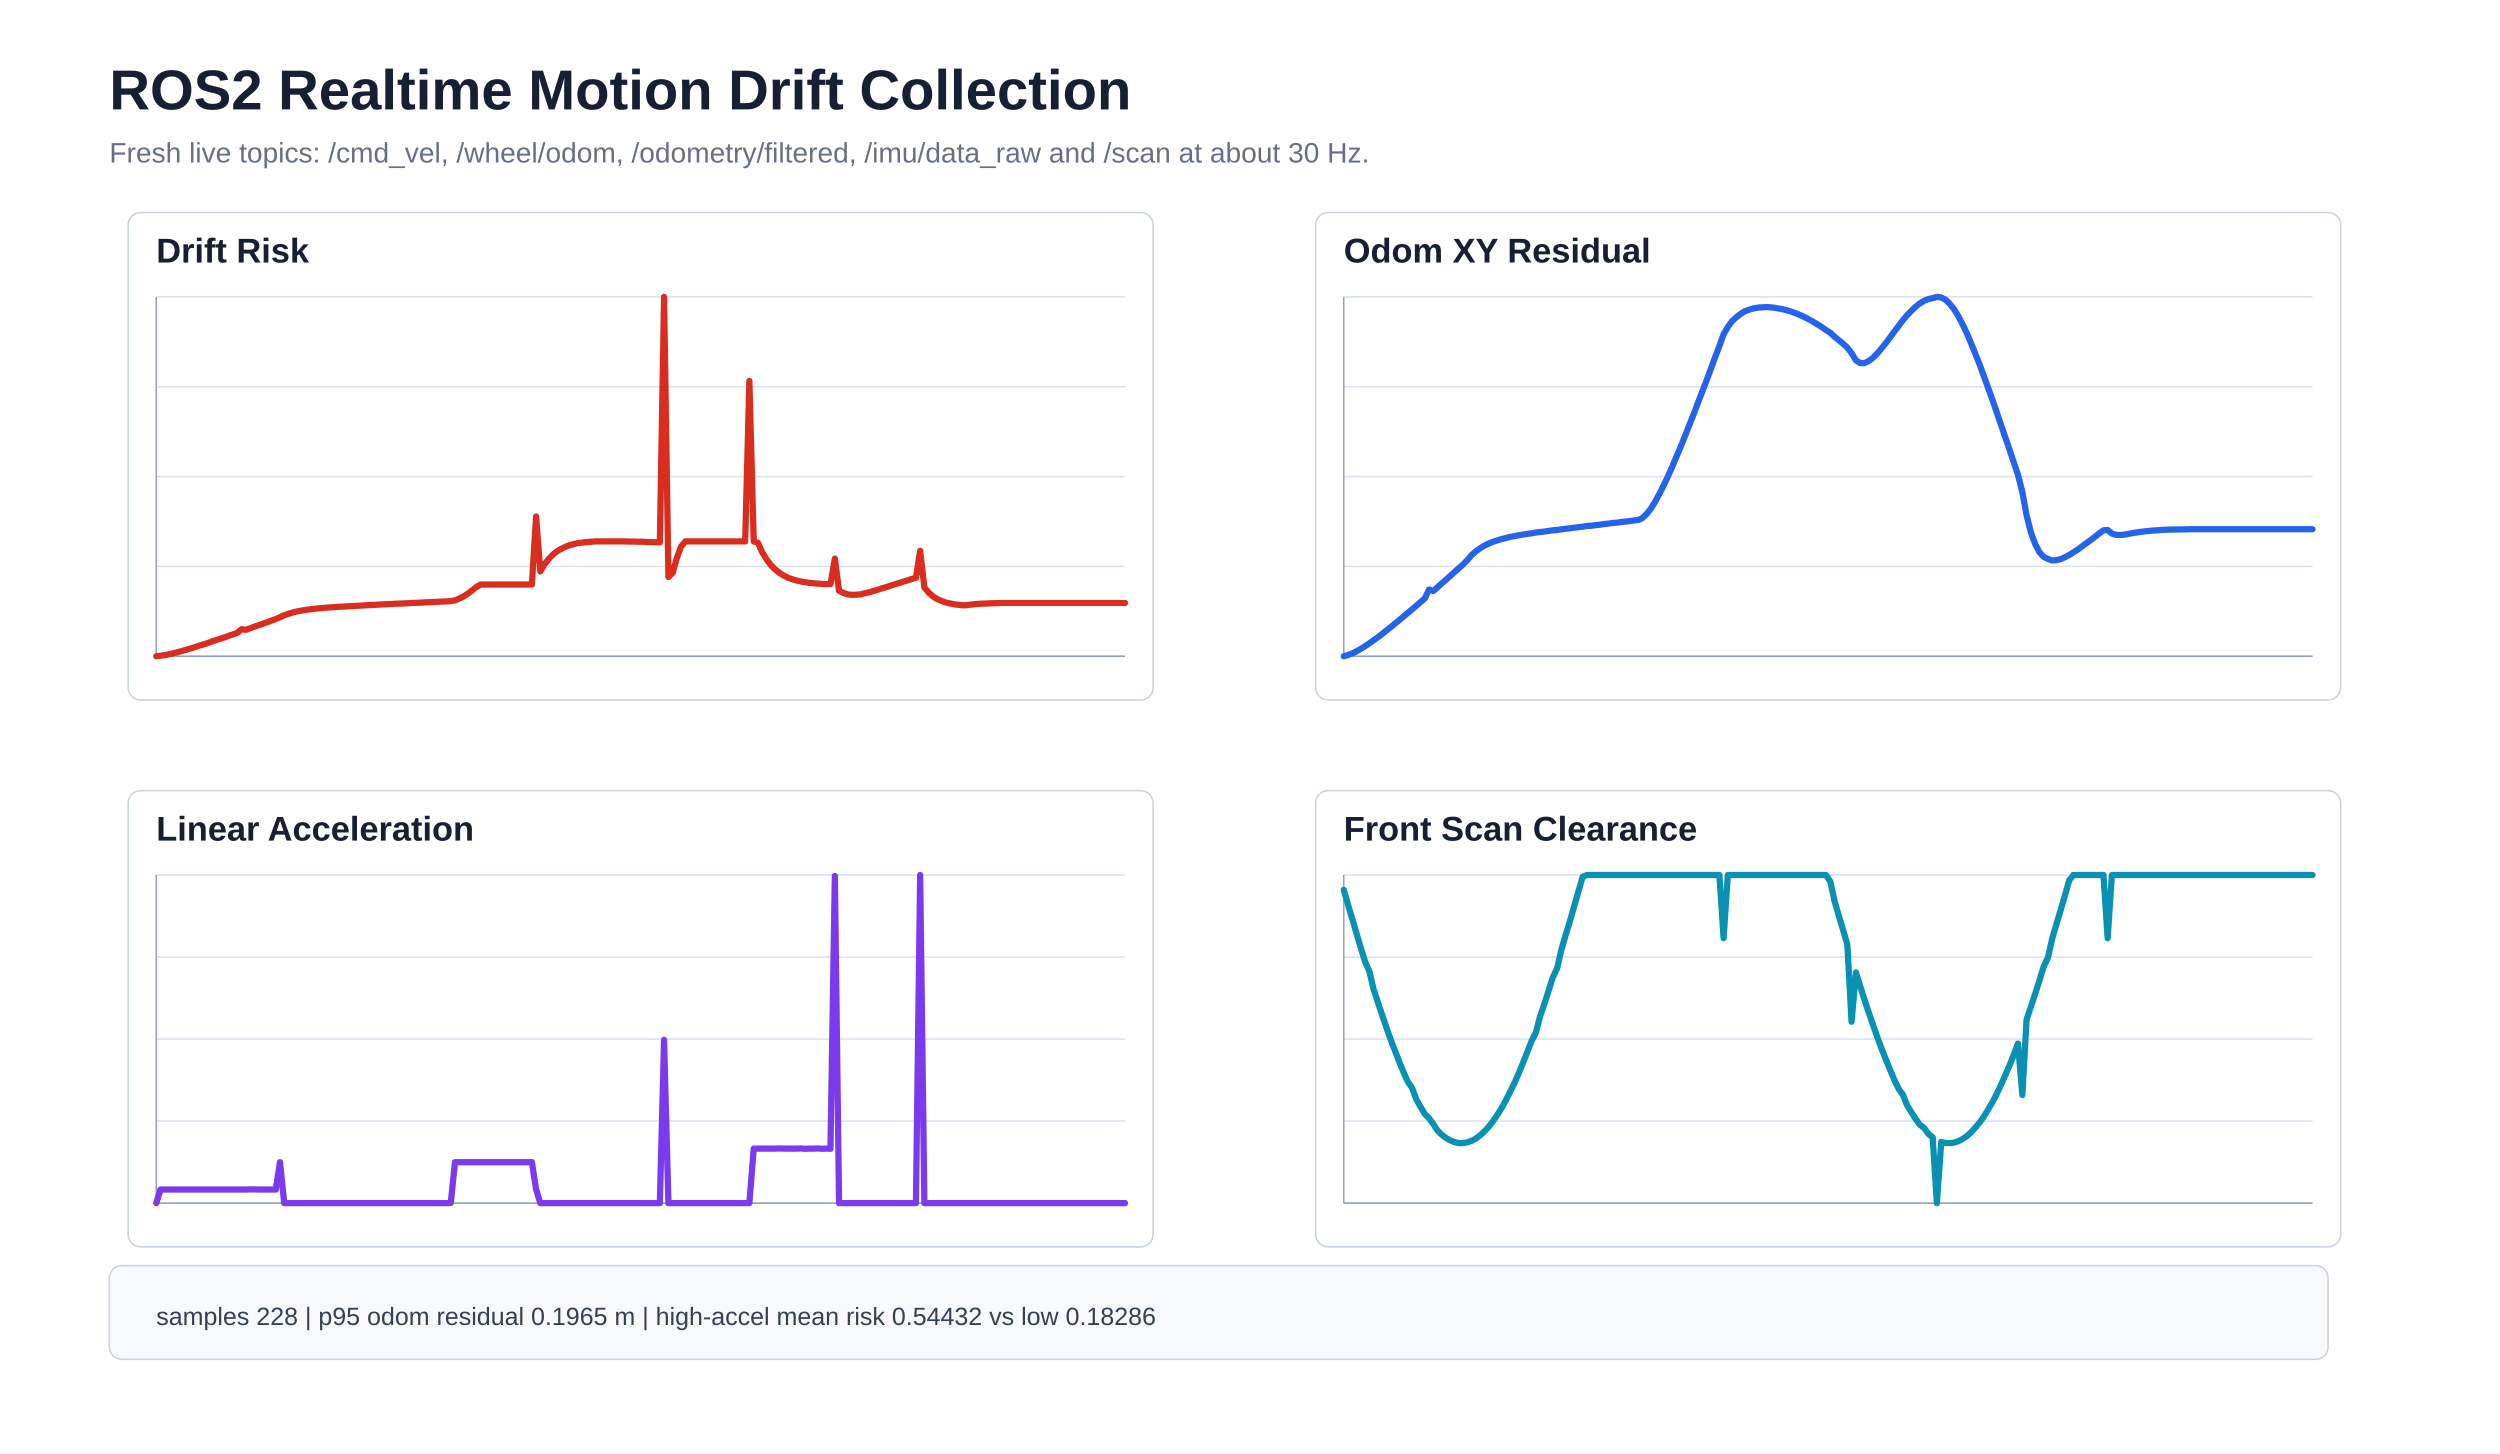
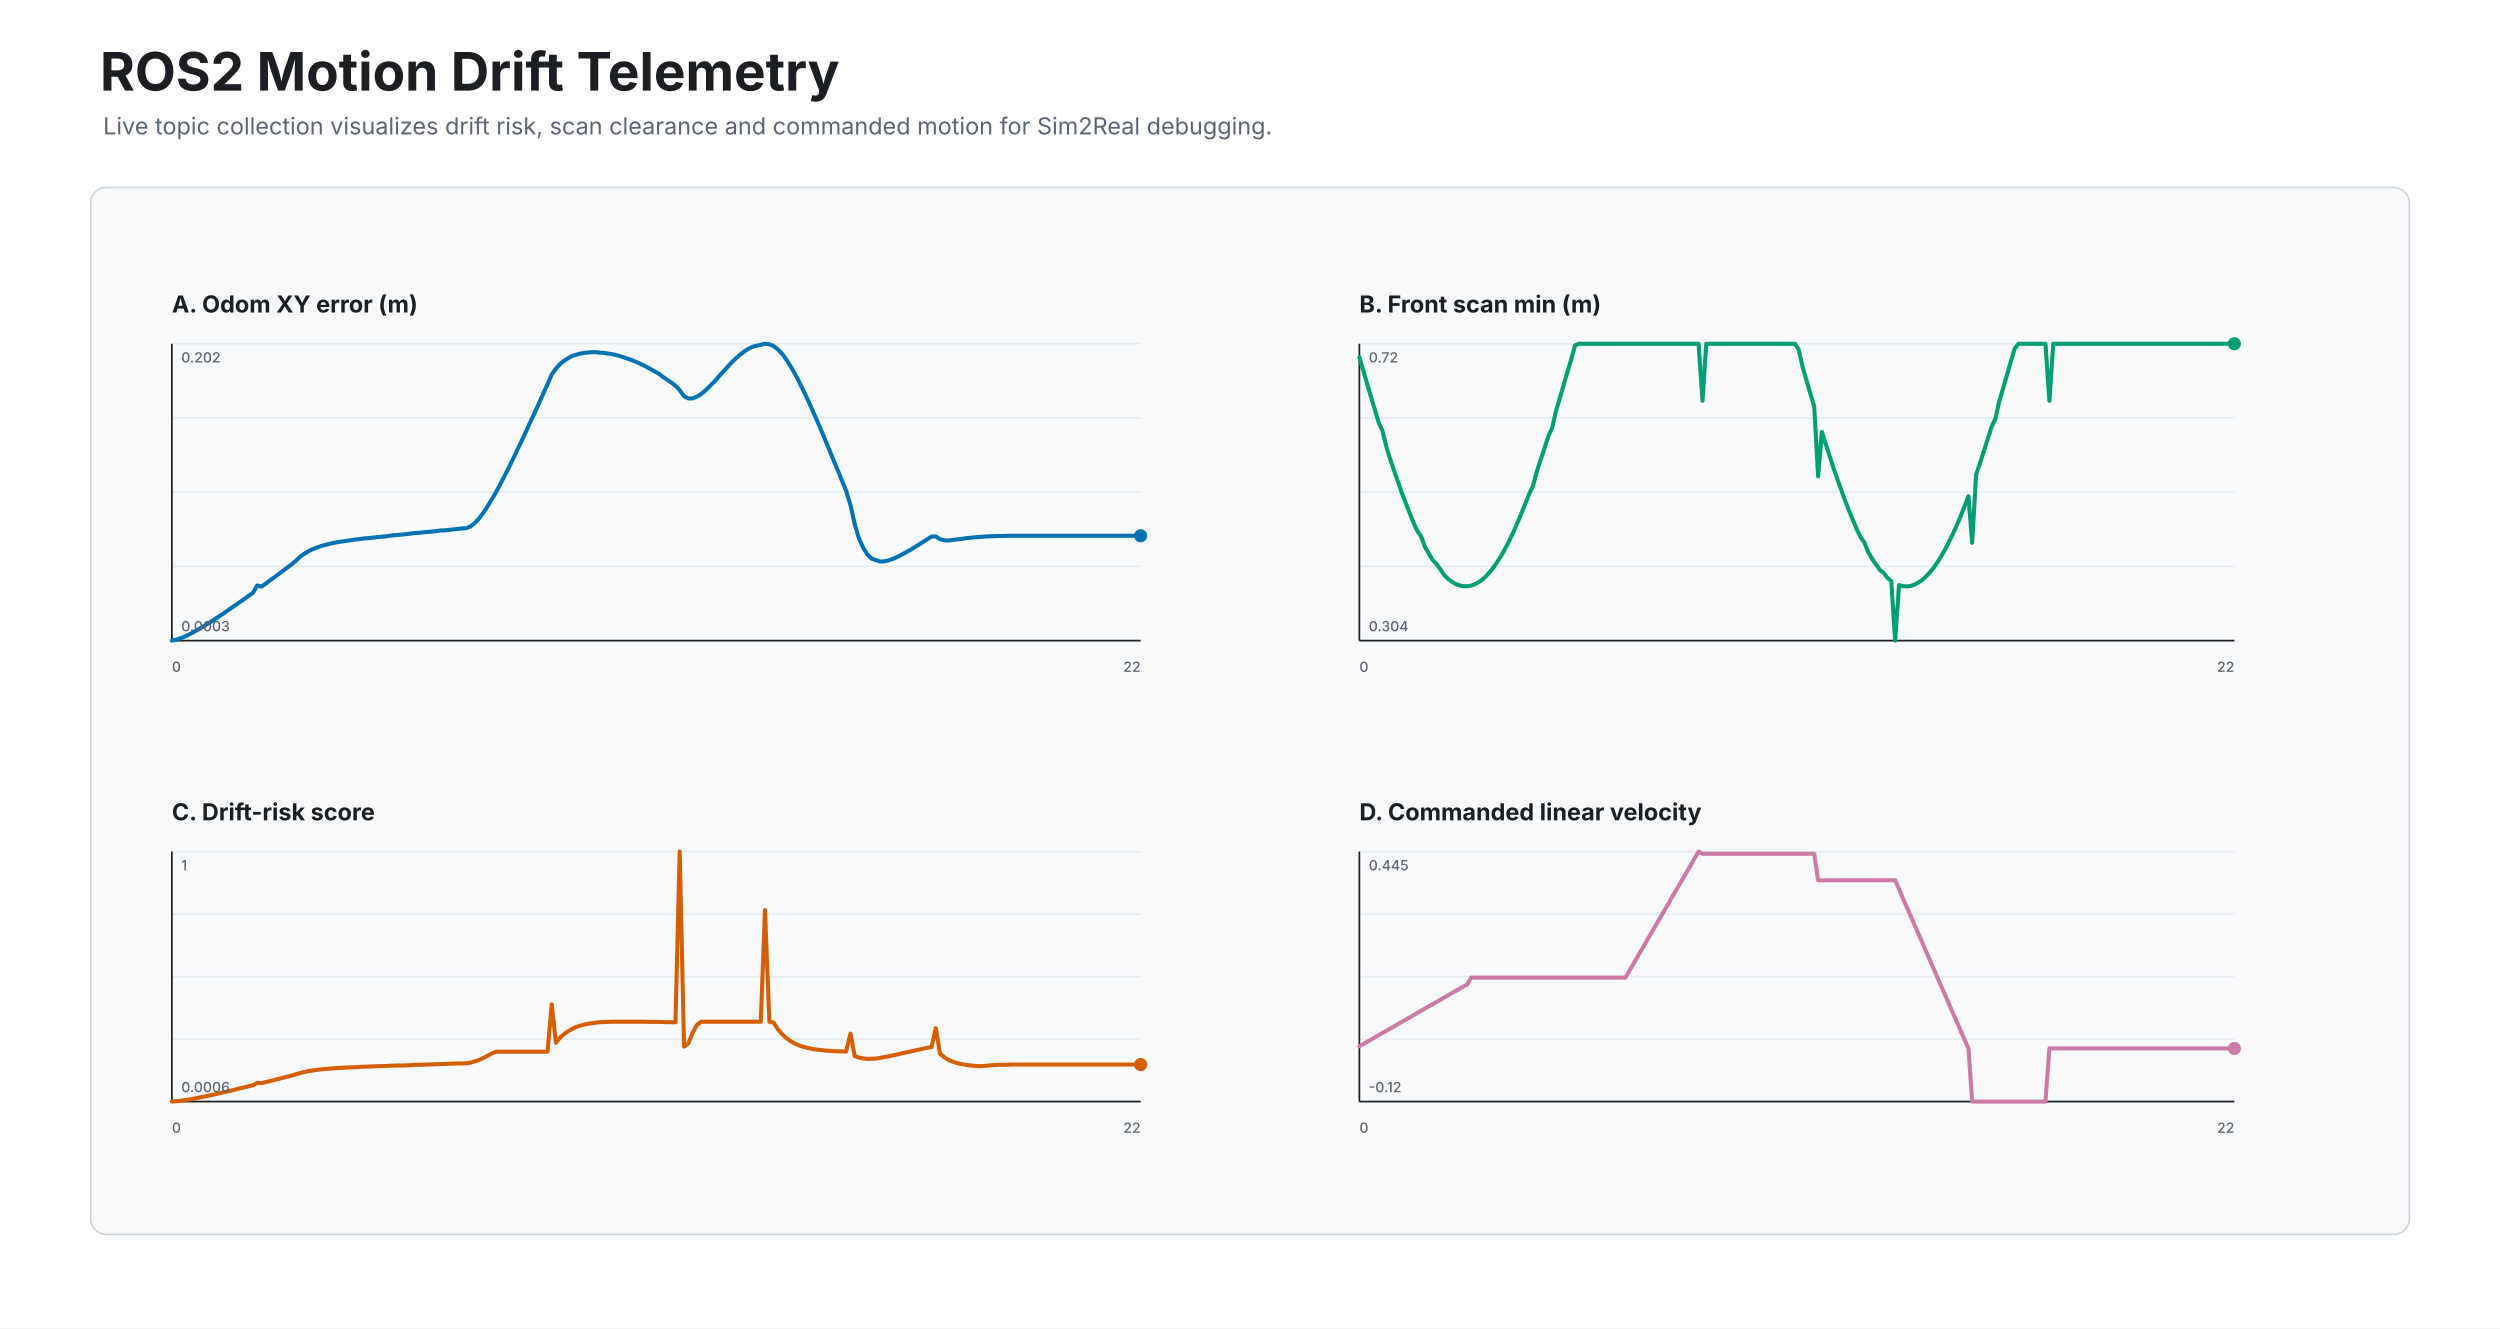
- <svg xmlns="http://www.w3.org/2000/svg" width="1600" height="930" viewBox="0 0 1600 930">
-   <style>
- .title{font:700 36px Arial, sans-serif;fill:#172033}.sub{font:18px Arial,sans-serif;fill:#667085}.h{font:700 22px Arial,sans-serif;fill:#172033}.txt{font:16px Arial,sans-serif;fill:#344054}.small{font:13px Arial,sans-serif;fill:#667085}.mono{font:13px Consolas,monospace;fill:#344054}
- </style>
-   <rect width="100%" height="100%" fill="#FFFFFF" />
-   <text x="70" y="70" class="title">ROS2 Realtime Motion Drift Collection</text>
-   <text x="70" y="104" class="sub">Fresh live topics: /cmd_vel, /wheel/odom, /odometry/filtered, /imu/data_raw and /scan at about 30 Hz.</text>
-   <rect x="82" y="136" width="656" height="312" rx="8" fill="#FFFFFF" stroke="#C8D2E0" />
-   <text x="100" y="168" class="h">Drift Risk</text>
-   <line x1="100" y1="190.0" x2="720" y2="190.0" stroke="#D9E1EC" />
-   <line x1="100" y1="247.5" x2="720" y2="247.5" stroke="#D9E1EC" />
-   <line x1="100" y1="305.0" x2="720" y2="305.0" stroke="#D9E1EC" />
-   <line x1="100" y1="362.5" x2="720" y2="362.5" stroke="#D9E1EC" />
-   <line x1="100" y1="420.0" x2="720" y2="420.0" stroke="#D9E1EC" />
-   <line x1="100" y1="420" x2="720" y2="420" stroke="#98A2B3" />
-   <line x1="100" y1="190" x2="100" y2="420" stroke="#98A2B3" />
-   <polyline points="100.0,420.0 102.7,419.7 105.5,419.3 108.2,418.7 110.9,418.1 113.7,417.4 116.4,416.6 119.1,415.9 121.9,415.0 124.6,414.2 127.3,413.3 130.0,412.5 132.8,411.6 135.5,410.6 138.2,409.7 141.0,408.8 143.7,407.9 146.4,406.9 149.2,406.0 151.9,405.0 154.6,402.7 157.4,403.1 160.1,402.1 162.8,401.1 165.6,400.1 168.3,399.2 171.0,398.2 173.7,397.2 176.5,396.2 179.2,395.0 181.9,393.8 184.7,392.8 187.4,392.0 190.1,391.3 192.9,390.8 195.6,390.3 198.3,390.0 201.1,389.6 203.8,389.4 206.5,389.1 209.3,388.9 212.0,388.7 214.7,388.5 217.4,388.3 220.3,388.2 222.9,388.0 225.6,387.9 228.4,387.7 231.1,387.6 233.8,387.4 236.6,387.3 239.3,387.1 242.0,387.0 244.8,386.8 247.5,386.7 250.2,386.6 252.9,386.4 255.7,386.3 258.4,386.2 261.1,386.1 263.9,385.9 266.6,385.8 269.3,385.7 272.1,385.5 274.8,385.4 277.5,385.3 280.3,385.1 283.0,385.0 285.7,384.9 288.5,384.7 291.2,384.2 293.9,383.1 296.7,381.7 299.4,379.9 302.1,377.9 304.8,375.7 307.6,374.1 310.3,374.1 313.0,374.1 315.8,374.1 318.5,374.1 321.2,374.1 324.0,374.1 326.7,374.1 329.4,374.1 332.2,374.1 334.9,374.1 337.6,374.1 340.4,374.1 343.1,330.6 345.8,365.7 348.5,361.1 351.3,357.6 354.0,354.8 356.7,352.7 359.5,351.1 362.2,349.8 364.9,348.8 367.7,348.1 370.4,347.5 373.1,347.2 375.9,346.9 378.6,346.7 381.3,346.5 384.1,346.5 386.8,346.5 389.5,346.5 392.2,346.5 395.0,346.5 397.7,346.5 400.4,346.5 403.2,346.6 405.9,346.6 408.6,346.7 411.4,346.7 414.1,346.9 416.8,347.0 419.6,347.0 422.3,347.1 425.0,190.0 427.8,369.3 430.5,366.6 433.2,357.1 435.9,349.7 438.7,346.5 441.4,346.5 444.1,346.5 446.9,346.5 449.6,346.5 452.3,346.5 455.1,346.5 457.8,346.5 460.5,346.5 463.3,346.5 466.0,346.5 468.7,346.5 471.5,346.5 474.2,346.5 476.9,346.5 479.6,243.8 482.4,346.5 485.1,347.4 487.8,353.4 490.6,358.0 493.3,361.6 496.0,364.4 498.8,366.6 501.5,368.3 504.2,369.7 507.0,370.7 509.7,371.5 512.4,372.1 515.2,372.6 517.9,373.0 520.6,373.3 523.3,373.5 526.1,373.7 528.8,373.8 531.5,373.9 534.3,357.5 537.0,378.1 539.7,379.5 542.5,380.4 545.2,380.7 547.9,380.6 550.7,380.4 553.4,379.7 556.1,379.1 558.9,378.3 561.6,377.5 564.3,376.6 567.0,375.8 569.8,374.9 572.5,374.0 575.2,373.2 578.0,372.3 580.7,371.5 583.4,370.6 586.2,369.8 588.9,352.5 591.6,376.0 594.4,379.3 597.1,381.7 599.8,383.4 602.6,384.6 605.3,385.6 608.0,386.2 610.7,386.7 613.5,387.1 616.2,387.4 618.9,387.3 621.7,386.9 624.4,386.6 627.1,386.4 629.9,386.3 632.6,386.2 635.3,386.1 638.1,386.0 640.8,385.9 643.5,385.9 646.3,385.9 649.0,385.9 651.7,385.9 654.5,385.9 657.2,385.9 659.9,385.9 662.6,385.9 665.4,385.9 668.1,385.9 670.8,385.9 673.6,385.9 676.3,385.9 679.0,385.9 681.8,385.9 684.5,385.9 687.2,385.9 690.0,385.9 692.7,385.9 695.4,385.9 698.2,385.9 700.9,385.9 703.6,385.9 706.3,385.9 709.1,385.9 711.8,385.9 714.5,385.9 717.3,385.9 720.0,385.9" fill="none" stroke="#D92D20" stroke-width="4" stroke-linecap="round" stroke-linejoin="round" />
-   <rect x="842" y="136" width="656" height="312" rx="8" fill="#FFFFFF" stroke="#C8D2E0" />
-   <text x="860" y="168" class="h">Odom XY Residual</text>
-   <line x1="860" y1="190.0" x2="1480" y2="190.0" stroke="#D9E1EC" />
-   <line x1="860" y1="247.5" x2="1480" y2="247.5" stroke="#D9E1EC" />
-   <line x1="860" y1="305.0" x2="1480" y2="305.0" stroke="#D9E1EC" />
-   <line x1="860" y1="362.5" x2="1480" y2="362.5" stroke="#D9E1EC" />
-   <line x1="860" y1="420.0" x2="1480" y2="420.0" stroke="#D9E1EC" />
-   <line x1="860" y1="420" x2="1480" y2="420" stroke="#98A2B3" />
-   <line x1="860" y1="190" x2="860" y2="420" stroke="#98A2B3" />
-   <polyline points="860.0,420.0 862.7,419.2 865.5,418.2 868.2,416.8 870.9,415.3 873.7,413.5 876.4,411.7 879.1,409.8 881.9,407.8 884.6,405.7 887.3,403.5 890.0,401.4 892.8,399.1 895.5,396.9 898.2,394.6 901.0,392.3 903.7,390.0 906.4,387.7 909.2,385.3 911.9,382.9 914.6,377.3 917.4,378.2 920.1,375.8 922.8,373.3 925.6,370.9 928.3,368.5 931.0,366.0 933.7,363.6 936.5,361.1 939.2,358.3 941.9,355.2 944.7,352.7 947.4,350.8 950.1,349.2 952.9,347.8 955.6,346.7 958.3,345.8 961.1,345.0 963.8,344.3 966.5,343.6 969.3,343.1 972.0,342.6 974.7,342.1 977.4,341.7 980.3,341.3 982.9,340.8 985.6,340.5 988.4,340.2 991.1,339.8 993.8,339.4 996.6,339.2 999.3,338.8 1002.0,338.4 1004.8,338.1 1007.5,337.7 1010.2,337.4 1012.9,337.1 1015.7,336.6 1018.4,336.5 1021.1,336.1 1023.9,335.8 1026.6,335.4 1029.3,335.1 1032.1,334.7 1034.8,334.5 1037.5,334.1 1040.3,333.8 1043.0,333.5 1045.7,333.1 1048.5,332.8 1051.2,331.5 1053.9,328.9 1056.7,325.3 1059.4,320.9 1062.1,315.9 1064.8,310.5 1067.6,304.6 1070.3,298.5 1073.0,292.1 1075.8,285.5 1078.5,278.8 1081.2,271.9 1084.0,264.9 1086.7,257.8 1089.4,250.7 1092.2,243.5 1094.9,236.2 1097.6,228.8 1100.4,221.5 1103.1,213.9 1105.8,209.3 1108.5,205.6 1111.3,203.0 1114.0,200.9 1116.7,199.2 1119.5,198.2 1122.2,197.4 1124.9,196.9 1127.7,196.7 1130.4,196.5 1133.1,196.7 1135.9,197.0 1138.6,197.5 1141.3,198.0 1144.1,198.7 1146.8,199.6 1149.5,200.6 1152.2,201.7 1155.0,203.0 1157.7,204.4 1160.4,205.9 1163.2,207.6 1165.9,209.3 1168.6,211.2 1171.4,213.0 1174.1,215.5 1176.8,217.7 1179.6,220.0 1182.3,222.5 1185.0,226.0 1187.8,230.6 1190.5,232.4 1193.2,232.4 1195.9,231.1 1198.7,229.0 1201.4,226.3 1204.1,223.1 1206.9,219.6 1209.6,216.0 1212.3,212.3 1215.1,208.6 1217.8,205.0 1220.5,201.8 1223.3,198.9 1226.0,196.3 1228.7,194.2 1231.5,192.5 1234.2,191.4 1236.9,190.8 1239.6,190.0 1242.4,190.4 1245.1,191.8 1247.8,194.4 1250.6,197.9 1253.3,202.3 1256.0,207.5 1258.8,213.3 1261.5,219.7 1264.2,226.4 1267.0,233.4 1269.7,240.8 1272.4,248.2 1275.2,256.0 1277.9,263.8 1280.6,271.8 1283.3,279.7 1286.1,287.8 1288.8,295.9 1291.5,303.9 1294.3,314.9 1297.0,329.7 1299.7,340.5 1302.5,348.2 1305.2,353.3 1307.9,356.4 1310.7,357.7 1313.4,358.7 1316.1,358.5 1318.9,357.8 1321.6,356.6 1324.3,355.2 1327.0,353.5 1329.8,351.7 1332.5,349.7 1335.2,347.7 1338.0,345.7 1340.7,343.6 1343.4,341.5 1346.2,339.4 1348.9,339.2 1351.6,341.5 1354.4,342.3 1357.1,342.4 1359.8,342.1 1362.6,341.6 1365.3,341.1 1368.0,340.7 1370.7,340.3 1373.5,340.0 1376.2,339.7 1378.9,339.5 1381.7,339.3 1384.4,339.1 1387.1,339.0 1389.9,338.9 1392.6,338.9 1395.3,338.8 1398.1,338.8 1400.8,338.7 1403.5,338.7 1406.3,338.7 1409.0,338.7 1411.7,338.7 1414.5,338.7 1417.2,338.7 1419.9,338.7 1422.6,338.7 1425.4,338.7 1428.1,338.7 1430.8,338.7 1433.6,338.7 1436.3,338.7 1439.0,338.7 1441.8,338.7 1444.5,338.7 1447.2,338.7 1450.0,338.7 1452.7,338.7 1455.4,338.7 1458.2,338.7 1460.9,338.7 1463.6,338.7 1466.3,338.7 1469.1,338.7 1471.8,338.7 1474.5,338.7 1477.3,338.7 1480.0,338.7" fill="none" stroke="#2563EB" stroke-width="4" stroke-linecap="round" stroke-linejoin="round" />
-   <rect x="82" y="506" width="656" height="292" rx="8" fill="#FFFFFF" stroke="#C8D2E0" />
-   <text x="100" y="538" class="h">Linear Acceleration</text>
-   <line x1="100" y1="560.0" x2="720" y2="560.0" stroke="#D9E1EC" />
-   <line x1="100" y1="612.5" x2="720" y2="612.5" stroke="#D9E1EC" />
-   <line x1="100" y1="665.0" x2="720" y2="665.0" stroke="#D9E1EC" />
-   <line x1="100" y1="717.5" x2="720" y2="717.5" stroke="#D9E1EC" />
-   <line x1="100" y1="770.0" x2="720" y2="770.0" stroke="#D9E1EC" />
-   <line x1="100" y1="770" x2="720" y2="770" stroke="#98A2B3" />
-   <line x1="100" y1="560" x2="100" y2="770" stroke="#98A2B3" />
-   <polyline points="100.0,770.0 102.7,761.3 105.5,761.3 108.2,761.3 110.9,761.3 113.7,761.3 116.4,761.3 119.1,761.3 121.9,761.3 124.6,761.3 127.3,761.3 130.0,761.3 132.8,761.3 135.5,761.3 138.2,761.3 141.0,761.3 143.7,761.3 146.4,761.3 149.2,761.3 151.9,761.3 154.6,761.3 157.4,761.3 160.1,761.2 162.8,761.2 165.6,761.3 168.3,761.3 171.0,761.3 173.7,761.3 176.5,761.3 179.2,743.8 181.9,770.0 184.7,770.0 187.4,770.0 190.1,770.0 192.9,770.0 195.6,770.0 198.3,770.0 201.1,770.0 203.8,770.0 206.5,770.0 209.3,770.0 212.0,770.0 214.7,770.0 217.4,770.0 220.3,770.0 222.9,770.0 225.6,770.0 228.4,770.0 231.1,770.0 233.8,770.0 236.6,770.0 239.3,770.0 242.0,770.0 244.8,770.0 247.5,770.0 250.2,770.0 252.9,770.0 255.7,770.0 258.4,770.0 261.1,770.0 263.9,770.0 266.6,770.0 269.3,770.0 272.1,770.0 274.8,770.0 277.5,770.0 280.3,770.0 283.0,770.0 285.7,770.0 288.5,769.9 291.2,743.8 293.9,743.8 296.7,743.8 299.4,743.8 302.1,743.8 304.8,743.8 307.6,743.8 310.3,743.8 313.0,743.8 315.8,743.8 318.5,743.8 321.2,743.8 324.0,743.8 326.7,743.8 329.4,743.8 332.2,743.8 334.9,743.8 337.6,743.8 340.4,743.8 343.1,761.2 345.8,770.0 348.5,770.0 351.3,770.0 354.0,770.0 356.7,770.0 359.5,770.0 362.2,770.0 364.9,770.0 367.7,770.0 370.4,770.0 373.1,770.0 375.9,770.0 378.6,770.0 381.3,770.0 384.1,770.0 386.8,770.0 389.5,770.0 392.2,770.0 395.0,770.0 397.7,770.0 400.4,770.0 403.2,770.0 405.9,770.0 408.6,770.0 411.4,770.0 414.1,770.0 416.8,770.0 419.6,770.0 422.3,770.0 425.0,665.5 427.8,770.0 430.5,770.0 433.2,770.0 435.9,770.0 438.7,770.0 441.4,770.0 444.1,770.0 446.9,770.0 449.6,770.0 452.3,770.0 455.1,770.0 457.8,770.0 460.5,770.0 463.3,770.0 466.0,770.0 468.7,770.0 471.5,770.0 474.2,770.0 476.9,770.0 479.6,769.9 482.4,735.1 485.1,735.1 487.8,735.1 490.6,735.1 493.3,735.1 496.0,735.1 498.8,735.0 501.5,735.1 504.2,735.1 507.0,735.1 509.7,735.1 512.4,735.0 515.2,735.2 517.9,735.1 520.6,735.1 523.3,735.0 526.1,735.2 528.8,735.1 531.5,735.2 534.3,560.6 537.0,770.0 539.7,770.0 542.5,770.0 545.2,770.0 547.9,770.0 550.7,770.0 553.4,770.0 556.1,770.0 558.9,770.0 561.6,770.0 564.3,770.0 567.0,770.0 569.8,770.0 572.5,770.0 575.2,770.0 578.0,770.0 580.7,770.0 583.4,770.0 586.2,770.0 588.9,560.0 591.6,770.0 594.4,770.0 597.1,770.0 599.8,770.0 602.6,770.0 605.3,770.0 608.0,770.0 610.7,770.0 613.5,770.0 616.2,770.0 618.9,770.0 621.7,770.0 624.4,770.0 627.1,770.0 629.9,770.0 632.6,770.0 635.3,770.0 638.1,770.0 640.8,770.0 643.5,770.0 646.3,770.0 649.0,770.0 651.7,770.0 654.5,770.0 657.2,770.0 659.9,770.0 662.6,770.0 665.4,770.0 668.1,770.0 670.8,770.0 673.6,770.0 676.3,770.0 679.0,770.0 681.8,770.0 684.5,770.0 687.2,770.0 690.0,770.0 692.7,770.0 695.4,770.0 698.2,770.0 700.9,770.0 703.6,770.0 706.3,770.0 709.1,770.0 711.8,770.0 714.5,770.0 717.3,770.0 720.0,770.0" fill="none" stroke="#7C3AED" stroke-width="4" stroke-linecap="round" stroke-linejoin="round" />
-   <rect x="842" y="506" width="656" height="292" rx="8" fill="#FFFFFF" stroke="#C8D2E0" />
-   <text x="860" y="538" class="h">Front Scan Clearance</text>
-   <line x1="860" y1="560.0" x2="1480" y2="560.0" stroke="#D9E1EC" />
-   <line x1="860" y1="612.5" x2="1480" y2="612.5" stroke="#D9E1EC" />
-   <line x1="860" y1="665.0" x2="1480" y2="665.0" stroke="#D9E1EC" />
-   <line x1="860" y1="717.5" x2="1480" y2="717.5" stroke="#D9E1EC" />
-   <line x1="860" y1="770.0" x2="1480" y2="770.0" stroke="#D9E1EC" />
-   <line x1="860" y1="770" x2="1480" y2="770" stroke="#98A2B3" />
-   <line x1="860" y1="560" x2="860" y2="770" stroke="#98A2B3" />
-   <polyline points="860.0,569.5 862.7,578.9 865.5,588.2 868.2,597.5 870.9,606.6 873.7,615.6 876.4,621.6 879.1,633.1 881.9,641.6 884.6,649.7 887.3,657.6 890.0,665.3 892.8,672.5 895.5,679.5 898.2,686.1 901.0,692.3 903.7,696.2 906.4,703.5 909.2,708.5 911.9,713.0 914.6,715.7 917.4,719.5 920.1,723.7 922.8,726.3 925.6,728.4 928.3,729.9 931.0,731.0 933.7,731.6 936.5,731.6 939.2,731.1 941.9,730.1 944.7,728.6 947.4,726.5 950.1,724.0 952.9,721.0 955.6,717.5 958.3,713.5 961.1,709.0 963.8,704.1 966.5,698.7 969.3,693.0 972.0,686.8 974.7,680.3 977.4,673.4 980.3,666.1 982.9,661.0 985.6,650.7 988.4,642.5 991.1,634.1 993.8,625.5 996.6,619.6 999.3,607.7 1002.0,598.5 1004.8,589.3 1007.5,579.9 1010.2,570.5 1012.9,561.1 1015.7,560.0 1018.4,560.0 1021.1,560.0 1023.9,560.0 1026.6,560.0 1029.3,560.0 1032.1,560.0 1034.8,560.0 1037.5,560.0 1040.3,560.0 1043.0,560.0 1045.7,560.0 1048.5,560.0 1051.2,560.0 1053.9,560.0 1056.7,560.0 1059.4,560.0 1062.1,560.0 1064.8,560.0 1067.6,560.0 1070.3,560.0 1073.0,560.0 1075.8,560.0 1078.5,560.0 1081.2,560.0 1084.0,560.0 1086.7,560.0 1089.4,560.0 1092.2,560.0 1094.9,560.0 1097.6,560.0 1100.4,560.0 1103.1,600.4 1105.8,560.0 1108.5,560.0 1111.3,560.0 1114.0,560.0 1116.7,560.0 1119.5,560.0 1122.2,560.0 1124.9,560.0 1127.7,560.0 1130.4,560.0 1133.1,560.0 1135.9,560.0 1138.6,560.0 1141.3,560.0 1144.1,560.0 1146.8,560.0 1149.5,560.0 1152.2,560.0 1155.0,560.0 1157.7,560.0 1160.4,560.0 1163.2,560.0 1165.9,560.0 1168.6,560.0 1171.4,564.2 1174.1,576.6 1176.8,586.0 1179.6,595.3 1182.3,604.5 1185.0,653.9 1187.8,622.4 1190.5,631.1 1193.2,639.6 1195.9,647.8 1198.7,655.8 1201.4,663.5 1204.1,670.8 1206.9,677.9 1209.6,684.5 1212.3,690.9 1215.1,696.8 1217.8,700.5 1220.5,707.3 1223.3,711.9 1226.0,716.1 1228.7,719.8 1231.5,722.0 1234.2,725.7 1236.9,727.9 1239.6,770.0 1242.4,730.8 1245.1,731.5 1247.8,731.6 1250.6,731.3 1253.3,730.4 1256.0,729.0 1258.8,727.1 1261.5,724.7 1264.2,721.7 1267.0,718.3 1269.7,714.5 1272.4,710.1 1275.2,705.3 1277.9,700.1 1280.6,694.4 1283.3,688.3 1286.1,681.9 1288.8,675.1 1291.5,667.9 1294.3,700.8 1297.0,652.6 1299.7,644.5 1302.5,636.1 1305.2,627.6 1307.9,618.8 1310.7,612.8 1313.4,600.7 1316.1,591.5 1318.9,582.2 1321.6,572.8 1324.3,563.4 1327.0,560.0 1329.8,560.0 1332.5,560.0 1335.2,560.0 1338.0,560.0 1340.7,560.0 1343.4,560.0 1346.2,560.0 1348.9,600.4 1351.6,560.0 1354.4,560.0 1357.1,560.0 1359.8,560.0 1362.6,560.0 1365.3,560.0 1368.0,560.0 1370.7,560.0 1373.5,560.0 1376.2,560.0 1378.9,560.0 1381.7,560.0 1384.4,560.0 1387.1,560.0 1389.9,560.0 1392.6,560.0 1395.3,560.0 1398.1,560.0 1400.8,560.0 1403.5,560.0 1406.3,560.0 1409.0,560.0 1411.7,560.0 1414.5,560.0 1417.2,560.0 1419.9,560.0 1422.6,560.0 1425.4,560.0 1428.1,560.0 1430.8,560.0 1433.6,560.0 1436.3,560.0 1439.0,560.0 1441.8,560.0 1444.5,560.0 1447.2,560.0 1450.0,560.0 1452.7,560.0 1455.4,560.0 1458.2,560.0 1460.9,560.0 1463.6,560.0 1466.3,560.0 1469.1,560.0 1471.8,560.0 1474.5,560.0 1477.3,560.0 1480.0,560.0" fill="none" stroke="#0891B2" stroke-width="4" stroke-linecap="round" stroke-linejoin="round" />
-   <rect x="70" y="810" width="1420" height="60" rx="8" fill="#F7F9FC" stroke="#C8D2E0" />
-   <text x="100" y="848" class="txt">samples 228 | p95 odom residual 0.1965 m | high-accel mean risk 0.54432 vs low 0.18286</text>
+ <svg xmlns="http://www.w3.org/2000/svg" width="1600" height="850" viewBox="0 0 1600 850">
+   <defs>
+     <marker id="arrowGray" markerWidth="9" markerHeight="9" refX="8" refY="4.5" orient="auto">
+       <path d="M0 0 L9 4.5 L0 9 Z" fill="#7A869A" />
+     </marker>
+     <marker id="arrowBlue" markerWidth="9" markerHeight="9" refX="8" refY="4.5" orient="auto">
+       <path d="M0 0 L9 4.5 L0 9 Z" fill="#0072B2" />
+     </marker>
+     <marker id="arrowGreen" markerWidth="9" markerHeight="9" refX="8" refY="4.5" orient="auto">
+       <path d="M0 0 L9 4.5 L0 9 Z" fill="#009E73" />
+     </marker>
+     <style>
+       text{font-family:Inter,Arial,Helvetica,sans-serif}
+       .title{font-size:34px;font-weight:700;fill:#1B1F23}
+       .subtitle{font-size:15px;font-weight:400;fill:#5B6472}
+       .label{font-size:15px;font-weight:650;fill:#1B1F23}
+       .body{font-size:13px;font-weight:400;fill:#5B6472}
+       .small{font-size:11px;font-weight:400;fill:#5B6472}
+       .tiny{font-size:9px;font-weight:500;fill:#5B6472}
+       .panel{fill:#fff;stroke:#C9D1D9;stroke-width:1.2}
+       .soft{fill:#F7F9FB;stroke:#C9D1D9;stroke-width:1}
+       .grid{stroke:#E6EBF0;stroke-width:1}
+       .axis{stroke:#1B1F23;stroke-width:1.1}
+       .wire{fill:none;stroke:#7A869A;stroke-width:1.8;marker-end:url(#arrowGray)}
+       .wireBlue{fill:none;stroke:#0072B2;stroke-width:2;marker-end:url(#arrowBlue)}
+       .wireGreen{fill:none;stroke:#009E73;stroke-width:2;marker-end:url(#arrowGreen)}
+       .dash{stroke-dasharray:6 6}
+     </style>
+   </defs>
+   <rect width="1600" height="850" fill="#FFFFFF" />
+   <text class="title" x="64" y="58">ROS2 Motion Drift Telemetry</text>
+   <text class="subtitle" x="66" y="86">Live topic collection visualizes drift risk, scan clearance and commanded motion for Sim2Real debugging.</text>
+   <rect class="soft" x="58.0" y="120.0" width="1484.0" height="670.0" rx="10.0" />
+   <text class="label" x="110.0" y="200.0" text-anchor="start">A. Odom XY error (m)</text>
+   <line class="grid" x1="110.0" y1="220.0" x2="730.0" y2="220.0" />
+   <line class="grid" x1="110.0" y1="267.5" x2="730.0" y2="267.5" />
+   <line class="grid" x1="110.0" y1="315.0" x2="730.0" y2="315.0" />
+   <line class="grid" x1="110.0" y1="362.5" x2="730.0" y2="362.5" />
+   <line class="grid" x1="110.0" y1="410.0" x2="730.0" y2="410.0" />
+   <line class="axis" x1="110.0" y1="410.0" x2="730.0" y2="410.0" />
+   <line class="axis" x1="110.0" y1="220.0" x2="110.0" y2="410.0" />
+   <polyline fill="none" stroke="#0072B2" stroke-width="2.6" stroke-linecap="round" stroke-linejoin="round" points="110.0,410.0 112.7,409.4 115.5,408.5 118.2,407.4 120.9,406.1 123.7,404.7 126.4,403.1 129.1,401.6 131.9,399.9 134.6,398.2 137.3,396.4 140.0,394.6 142.8,392.8 145.5,390.9 148.2,389.0 151.0,387.1 153.7,385.2 156.4,383.3 159.2,381.3 161.9,379.4 164.6,374.7 167.4,375.4 170.1,373.5 172.8,371.4 175.6,369.5 178.3,367.4 181.0,365.4 183.7,363.4 186.5,361.3 189.2,359.0 191.9,356.5 194.7,354.4 197.4,352.8 200.1,351.5 202.9,350.4 205.6,349.4 208.3,348.7 211.1,348.0 213.8,347.4 216.5,346.9 219.3,346.5 222.0,346.1 224.7,345.7 227.4,345.3 230.3,345.0 232.9,344.6 235.6,344.4 238.4,344.1 241.1,343.8 243.8,343.5 246.6,343.3 249.3,342.9 252.0,342.6 254.8,342.3 257.5,342.1 260.2,341.8 262.9,341.5 265.7,341.1 268.4,341.0 271.1,340.7 273.9,340.4 276.6,340.2 279.3,339.9 282.1,339.5 284.8,339.4 287.5,339.1 290.3,338.8 293.0,338.5 295.7,338.2 298.5,338.0 301.2,336.9 303.9,334.7 306.7,331.7 309.4,328.1 312.1,324.0 314.8,319.5 317.6,314.7 320.3,309.6 323.0,304.4 325.8,298.9 328.5,293.3 331.2,287.7 334.0,281.9 336.7,276.0 339.4,270.1 342.2,264.2 344.9,258.2 347.6,252.1 350.4,246.0 353.1,239.7 355.8,235.9 358.5,232.9 361.3,230.7 364.0,229.0 366.7,227.6 369.5,226.8 372.2,226.1 374.9,225.7 377.7,225.5 380.4,225.3 383.1,225.6 385.9,225.8 388.6,226.2 391.3,226.6 394.1,227.2 396.8,227.9 399.5,228.8 402.2,229.7 405.0,230.7 407.7,231.9 410.4,233.1 413.2,234.5 415.9,236.0 418.6,237.5 421.4,239.0 424.1,241.1 426.8,242.9 429.6,244.8 432.3,246.9 435.0,249.7 437.8,253.6 440.5,255.0 443.2,255.0 445.9,253.9 448.7,252.2 451.4,250.0 454.1,247.3 456.9,244.5 459.6,241.5 462.3,238.4 465.1,235.4 467.8,232.4 470.5,229.8 473.3,227.3 476.0,225.2 478.7,223.4 481.5,222.0 484.2,221.2 486.9,220.7 489.6,220.0 492.4,220.3 495.1,221.5 497.8,223.6 500.6,226.5 503.3,230.2 506.0,234.5 508.8,239.3 511.5,244.5 514.2,250.1 517.0,255.9 519.7,261.9 522.4,268.1 525.2,274.5 527.9,281.0 530.6,287.5 533.3,294.1 536.1,300.8 538.8,307.5 541.5,314.1 544.3,323.2 547.0,335.4 549.7,344.4 552.5,350.7 555.2,354.9 557.9,357.5 560.7,358.5 563.4,359.4 566.1,359.2 568.9,358.6 571.6,357.6 574.3,356.4 577.0,355.0 579.8,353.5 582.5,352.0 585.2,350.3 588.0,348.6 590.7,346.9 593.4,345.1 596.2,343.4 598.9,343.3 601.6,345.1 604.4,345.8 607.1,345.9 609.8,345.6 612.6,345.2 615.3,344.9 618.0,344.5 620.7,344.2 623.5,343.9 626.2,343.7 628.9,343.5 631.7,343.3 634.4,343.2 637.1,343.1 639.9,343.0 642.6,343.0 645.3,342.9 648.1,342.9 650.8,342.9 653.5,342.9 656.3,342.9 659.0,342.9 661.7,342.9 664.5,342.9 667.2,342.9 669.9,342.9 672.6,342.9 675.4,342.9 678.1,342.9 680.8,342.9 683.6,342.9 686.3,342.9 689.0,342.9 691.8,342.9 694.5,342.9 697.2,342.9 700.0,342.9 702.7,342.9 705.4,342.9 708.2,342.9 710.9,342.9 713.6,342.9 716.3,342.9 719.1,342.9 721.8,342.9 724.5,342.9 727.3,342.9 730.0,342.9" />
+   <circle cx="730.0" cy="342.9" r="4.2" fill="#0072B2" />
+   <text class="tiny" x="110.0" y="430.0" text-anchor="start">0</text>
+   <text class="tiny" x="730.0" y="430.0" text-anchor="end">22</text>
+   <text class="tiny" x="116.0" y="232.0" text-anchor="start">0.202</text>
+   <text class="tiny" x="116.0" y="404.0" text-anchor="start">0.0003</text>
+   <text class="label" x="870.0" y="200.0" text-anchor="start">B. Front scan min (m)</text>
+   <line class="grid" x1="870.0" y1="220.0" x2="1430.0" y2="220.0" />
+   <line class="grid" x1="870.0" y1="267.5" x2="1430.0" y2="267.5" />
+   <line class="grid" x1="870.0" y1="315.0" x2="1430.0" y2="315.0" />
+   <line class="grid" x1="870.0" y1="362.5" x2="1430.0" y2="362.5" />
+   <line class="grid" x1="870.0" y1="410.0" x2="1430.0" y2="410.0" />
+   <line class="axis" x1="870.0" y1="410.0" x2="1430.0" y2="410.0" />
+   <line class="axis" x1="870.0" y1="220.0" x2="870.0" y2="410.0" />
+   <polyline fill="none" stroke="#009E73" stroke-width="2.6" stroke-linecap="round" stroke-linejoin="round" points="870.0,228.6 872.5,237.1 874.9,245.5 877.4,253.9 879.9,262.2 882.3,270.3 884.8,275.7 887.3,286.2 889.7,293.8 892.2,301.2 894.7,308.3 897.1,315.2 899.6,321.8 902.1,328.1 904.5,334.1 907.0,339.7 909.5,343.3 911.9,349.8 914.4,354.3 916.9,358.4 919.3,360.9 921.8,364.3 924.3,368.1 926.7,370.4 929.2,372.3 931.7,373.8 934.1,374.7 936.6,375.2 939.1,375.2 941.5,374.8 944.0,373.9 946.5,372.5 949.0,370.7 951.4,368.4 953.9,365.6 956.3,362.5 958.8,358.8 961.3,354.8 963.7,350.4 966.2,345.5 968.7,340.3 971.1,334.7 973.6,328.8 976.1,322.6 978.7,316.0 981.0,311.4 983.5,302.0 985.9,294.6 988.4,287.1 990.9,279.2 993.4,273.9 995.8,263.1 998.3,254.9 1000.7,246.5 1003.2,238.0 1005.7,229.5 1008.1,221.0 1010.6,220.0 1013.1,220.0 1015.6,220.0 1018.0,220.0 1020.5,220.0 1022.9,220.0 1025.4,220.0 1027.9,220.0 1030.3,220.0 1032.8,220.0 1035.3,220.0 1037.8,220.0 1040.2,220.0 1042.7,220.0 1045.2,220.0 1047.6,220.0 1050.1,220.0 1052.6,220.0 1055.0,220.0 1057.5,220.0 1060.0,220.0 1062.4,220.0 1064.9,220.0 1067.4,220.0 1069.8,220.0 1072.3,220.0 1074.8,220.0 1077.2,220.0 1079.7,220.0 1082.2,220.0 1084.6,220.0 1087.1,220.0 1089.6,256.5 1092.0,220.0 1094.5,220.0 1097.0,220.0 1099.4,220.0 1101.9,220.0 1104.4,220.0 1106.8,220.0 1109.3,220.0 1111.8,220.0 1114.2,220.0 1116.7,220.0 1119.2,220.0 1121.6,220.0 1124.1,220.0 1126.6,220.0 1129.0,220.0 1131.5,220.0 1134.0,220.0 1136.4,220.0 1138.9,220.0 1141.4,220.0 1143.8,220.0 1146.3,220.0 1148.8,220.0 1151.2,223.8 1153.7,235.0 1156.2,243.5 1158.6,251.9 1161.1,260.2 1163.6,304.9 1166.0,276.4 1168.5,284.3 1171.0,292.0 1173.4,299.4 1175.9,306.7 1178.4,313.6 1180.8,320.3 1183.3,326.6 1185.8,332.7 1188.2,338.4 1190.7,343.7 1193.2,347.1 1195.6,353.3 1198.1,357.5 1200.6,361.2 1203.0,364.6 1205.5,366.6 1208.0,369.9 1210.4,371.9 1212.9,410.0 1215.4,374.5 1217.8,375.1 1220.3,375.3 1222.8,375.0 1225.2,374.2 1227.7,372.9 1230.2,371.2 1232.6,369.0 1235.1,366.3 1237.6,363.3 1240.0,359.8 1242.5,355.8 1245.0,351.5 1247.4,346.7 1249.9,341.6 1252.4,336.1 1254.8,330.3 1257.3,324.1 1259.8,317.6 1262.2,347.4 1264.7,303.8 1267.2,296.4 1269.6,288.9 1272.1,281.1 1274.6,273.2 1277.1,267.8 1279.5,256.9 1282.0,248.5 1284.4,240.1 1286.9,231.6 1289.4,223.1 1291.9,220.0 1294.3,220.0 1296.8,220.0 1299.3,220.0 1301.7,220.0 1304.2,220.0 1306.6,220.0 1309.1,220.0 1311.6,256.5 1314.1,220.0 1316.5,220.0 1319.0,220.0 1321.5,220.0 1323.9,220.0 1326.4,220.0 1328.9,220.0 1331.3,220.0 1333.8,220.0 1336.3,220.0 1338.7,220.0 1341.2,220.0 1343.7,220.0 1346.1,220.0 1348.6,220.0 1351.1,220.0 1353.5,220.0 1356.0,220.0 1358.5,220.0 1360.9,220.0 1363.4,220.0 1365.9,220.0 1368.3,220.0 1370.8,220.0 1373.3,220.0 1375.7,220.0 1378.2,220.0 1380.7,220.0 1383.1,220.0 1385.6,220.0 1388.1,220.0 1390.5,220.0 1393.0,220.0 1395.5,220.0 1397.9,220.0 1400.4,220.0 1402.9,220.0 1405.3,220.0 1407.8,220.0 1410.3,220.0 1412.7,220.0 1415.2,220.0 1417.7,220.0 1420.1,220.0 1422.6,220.0 1425.1,220.0 1427.5,220.0 1430.0,220.0" />
+   <circle cx="1430.0" cy="220.0" r="4.2" fill="#009E73" />
+   <text class="tiny" x="870.0" y="430.0" text-anchor="start">0</text>
+   <text class="tiny" x="1430.0" y="430.0" text-anchor="end">22</text>
+   <text class="tiny" x="876.0" y="232.0" text-anchor="start">0.72</text>
+   <text class="tiny" x="876.0" y="404.0" text-anchor="start">0.304</text>
+   <text class="label" x="110.0" y="525.0" text-anchor="start">C. Drift-risk score</text>
+   <line class="grid" x1="110.0" y1="545.0" x2="730.0" y2="545.0" />
+   <line class="grid" x1="110.0" y1="585.0" x2="730.0" y2="585.0" />
+   <line class="grid" x1="110.0" y1="625.0" x2="730.0" y2="625.0" />
+   <line class="grid" x1="110.0" y1="665.0" x2="730.0" y2="665.0" />
+   <line class="grid" x1="110.0" y1="705.0" x2="730.0" y2="705.0" />
+   <line class="axis" x1="110.0" y1="705.0" x2="730.0" y2="705.0" />
+   <line class="axis" x1="110.0" y1="545.0" x2="110.0" y2="705.0" />
+   <polyline fill="none" stroke="#D55E00" stroke-width="2.6" stroke-linecap="round" stroke-linejoin="round" points="110.0,705.0 112.7,704.8 115.5,704.5 118.2,704.1 120.9,703.7 123.7,703.2 126.4,702.7 129.1,702.1 131.9,701.6 134.6,701.0 137.3,700.4 140.0,699.8 142.8,699.1 145.5,698.5 148.2,697.9 151.0,697.2 153.7,696.5 156.4,695.9 159.2,695.2 161.9,694.6 164.6,693.0 167.4,693.2 170.1,692.5 172.8,691.9 175.6,691.2 178.3,690.5 181.0,689.8 183.7,689.1 186.5,688.4 189.2,687.6 191.9,686.8 194.7,686.1 197.4,685.5 200.1,685.1 202.9,684.7 205.6,684.4 208.3,684.1 211.1,683.9 213.8,683.7 216.5,683.5 219.3,683.4 222.0,683.2 224.7,683.1 227.4,683.0 230.3,682.8 232.9,682.7 235.6,682.6 238.4,682.5 241.1,682.4 243.8,682.3 246.6,682.3 249.3,682.1 252.0,682.0 254.8,681.9 257.5,681.9 260.2,681.8 262.9,681.7 265.7,681.5 268.4,681.5 271.1,681.4 273.9,681.3 276.6,681.2 279.3,681.1 282.1,681.0 284.8,680.9 287.5,680.8 290.3,680.7 293.0,680.6 295.7,680.6 298.5,680.5 301.2,680.1 303.9,679.3 306.7,678.3 309.4,677.1 312.1,675.7 314.8,674.2 317.6,673.1 320.3,673.1 323.0,673.1 325.8,673.1 328.5,673.1 331.2,673.1 334.0,673.1 336.7,673.1 339.4,673.1 342.2,673.1 344.9,673.1 347.6,673.1 350.4,673.1 353.1,642.8 355.8,667.3 358.5,664.0 361.3,661.6 364.0,659.7 366.7,658.2 369.5,657.0 372.2,656.2 374.9,655.5 377.7,655.0 380.4,654.6 383.1,654.3 385.9,654.1 388.6,654.0 391.3,653.9 394.1,653.9 396.8,653.9 399.5,653.9 402.2,653.9 405.0,653.9 407.7,653.9 410.4,653.9 413.2,653.9 415.9,654.0 418.6,654.0 421.4,654.0 424.1,654.1 426.8,654.2 429.6,654.2 432.3,654.3 435.0,545.0 437.8,669.8 440.5,667.9 443.2,661.2 445.9,656.1 448.7,653.9 451.4,653.9 454.1,653.9 456.9,653.9 459.6,653.9 462.3,653.9 465.1,653.9 467.8,653.9 470.5,653.9 473.3,653.9 476.0,653.9 478.7,653.9 481.5,653.9 484.2,653.9 486.9,653.9 489.6,582.4 492.4,653.9 495.1,654.5 497.8,658.7 500.6,661.9 503.3,664.4 506.0,666.3 508.8,667.9 511.5,669.1 514.2,670.0 517.0,670.7 519.7,671.3 522.4,671.7 525.2,672.0 527.9,672.3 530.6,672.5 533.3,672.7 536.1,672.8 538.8,672.9 541.5,673.0 544.3,661.5 547.0,675.8 549.7,676.9 552.5,677.4 555.2,677.7 557.9,677.6 560.7,677.5 563.4,677.0 566.1,676.5 568.9,676.0 571.6,675.4 574.3,674.8 577.0,674.2 579.8,673.6 582.5,673.0 585.2,672.4 588.0,671.8 590.7,671.2 593.4,670.6 596.2,670.1 598.9,658.0 601.6,674.4 604.4,676.7 607.1,678.4 609.8,679.5 612.6,680.4 615.3,681.0 618.0,681.5 620.7,681.9 623.5,682.1 626.2,682.3 628.9,682.3 631.7,682.0 634.4,681.8 637.1,681.6 639.9,681.5 642.6,681.5 645.3,681.4 648.1,681.3 650.8,681.3 653.5,681.3 656.3,681.3 659.0,681.3 661.7,681.3 664.5,681.3 667.2,681.3 669.9,681.3 672.6,681.3 675.4,681.3 678.1,681.3 680.8,681.3 683.6,681.3 686.3,681.3 689.0,681.3 691.8,681.3 694.5,681.3 697.2,681.3 700.0,681.3 702.7,681.3 705.4,681.3 708.2,681.3 710.9,681.3 713.6,681.3 716.3,681.3 719.1,681.3 721.8,681.3 724.5,681.3 727.3,681.3 730.0,681.3" />
+   <circle cx="730.0" cy="681.3" r="4.2" fill="#D55E00" />
+   <text class="tiny" x="110.0" y="725.0" text-anchor="start">0</text>
+   <text class="tiny" x="730.0" y="725.0" text-anchor="end">22</text>
+   <text class="tiny" x="116.0" y="557.0" text-anchor="start">1</text>
+   <text class="tiny" x="116.0" y="699.0" text-anchor="start">0.0006</text>
+   <text class="label" x="870.0" y="525.0" text-anchor="start">D. Commanded linear velocity</text>
+   <line class="grid" x1="870.0" y1="545.0" x2="1430.0" y2="545.0" />
+   <line class="grid" x1="870.0" y1="585.0" x2="1430.0" y2="585.0" />
+   <line class="grid" x1="870.0" y1="625.0" x2="1430.0" y2="625.0" />
+   <line class="grid" x1="870.0" y1="665.0" x2="1430.0" y2="665.0" />
+   <line class="grid" x1="870.0" y1="705.0" x2="1430.0" y2="705.0" />
+   <line class="axis" x1="870.0" y1="705.0" x2="1430.0" y2="705.0" />
+   <line class="axis" x1="870.0" y1="545.0" x2="870.0" y2="705.0" />
+   <polyline fill="none" stroke="#CC79A7" stroke-width="2.6" stroke-linecap="round" stroke-linejoin="round" points="870.0,669.6 872.5,668.2 874.9,666.8 877.4,665.4 879.9,663.9 882.3,662.5 884.8,661.1 887.3,659.7 889.7,658.3 892.2,656.9 894.7,655.4 897.1,654.0 899.6,652.6 902.1,651.2 904.5,649.8 907.0,648.4 909.5,646.9 911.9,645.5 914.4,644.1 916.9,642.7 919.3,641.3 921.8,639.9 924.3,638.4 926.7,637.0 929.2,635.6 931.7,634.2 934.1,632.8 936.6,631.4 939.1,630.0 941.5,625.7 944.0,625.7 946.5,625.7 949.0,625.7 951.4,625.7 953.9,625.7 956.3,625.7 958.8,625.7 961.3,625.7 963.7,625.7 966.2,625.7 968.7,625.7 971.1,625.7 973.6,625.7 976.1,625.7 978.7,625.7 981.0,625.7 983.5,625.7 985.9,625.7 988.4,625.7 990.9,625.7 993.4,625.7 995.8,625.7 998.3,625.7 1000.7,625.7 1003.2,625.7 1005.7,625.7 1008.1,625.7 1010.6,625.7 1013.1,625.7 1015.6,625.7 1018.0,625.7 1020.5,625.7 1022.9,625.7 1025.4,625.7 1027.9,625.7 1030.3,625.7 1032.8,625.7 1035.3,625.7 1037.8,625.7 1040.2,625.7 1042.7,621.5 1045.2,617.2 1047.6,613.0 1050.1,608.7 1052.6,604.5 1055.0,600.2 1057.5,596.0 1060.0,591.7 1062.4,587.5 1064.9,583.2 1067.4,579.0 1069.8,574.7 1072.3,570.5 1074.8,566.2 1077.2,562.0 1079.7,557.7 1082.2,553.5 1084.6,549.2 1087.1,545.0 1089.6,546.4 1092.0,546.4 1094.5,546.4 1097.0,546.4 1099.4,546.4 1101.9,546.4 1104.4,546.4 1106.8,546.4 1109.3,546.4 1111.8,546.4 1114.2,546.4 1116.7,546.4 1119.2,546.4 1121.6,546.4 1124.1,546.4 1126.6,546.4 1129.0,546.4 1131.5,546.4 1134.0,546.4 1136.4,546.4 1138.9,546.4 1141.4,546.4 1143.8,546.4 1146.3,546.4 1148.8,546.4 1151.2,546.4 1153.7,546.4 1156.2,546.4 1158.6,546.4 1161.1,546.4 1163.6,563.4 1166.0,563.4 1168.5,563.4 1171.0,563.4 1173.4,563.4 1175.9,563.4 1178.4,563.4 1180.8,563.4 1183.3,563.4 1185.8,563.4 1188.2,563.4 1190.7,563.4 1193.2,563.4 1195.6,563.4 1198.1,563.4 1200.6,563.4 1203.0,563.4 1205.5,563.4 1208.0,563.4 1210.4,563.4 1212.9,563.4 1215.4,569.1 1217.8,574.8 1220.3,580.4 1222.8,586.1 1225.2,591.7 1227.7,597.4 1230.2,603.1 1232.6,608.7 1235.1,614.4 1237.6,620.1 1240.0,625.7 1242.5,631.4 1245.0,637.1 1247.4,642.7 1249.9,648.4 1252.4,654.1 1254.8,659.7 1257.3,665.4 1259.8,671.0 1262.2,705.0 1264.7,705.0 1267.2,705.0 1269.6,705.0 1272.1,705.0 1274.6,705.0 1277.1,705.0 1279.5,705.0 1282.0,705.0 1284.4,705.0 1286.9,705.0 1289.4,705.0 1291.9,705.0 1294.3,705.0 1296.8,705.0 1299.3,705.0 1301.7,705.0 1304.2,705.0 1306.6,705.0 1309.1,705.0 1311.6,671.0 1314.1,671.0 1316.5,671.0 1319.0,671.0 1321.5,671.0 1323.9,671.0 1326.4,671.0 1328.9,671.0 1331.3,671.0 1333.8,671.0 1336.3,671.0 1338.7,671.0 1341.2,671.0 1343.7,671.0 1346.1,671.0 1348.6,671.0 1351.1,671.0 1353.5,671.0 1356.0,671.0 1358.5,671.0 1360.9,671.0 1363.4,671.0 1365.9,671.0 1368.3,671.0 1370.8,671.0 1373.3,671.0 1375.7,671.0 1378.2,671.0 1380.7,671.0 1383.1,671.0 1385.6,671.0 1388.1,671.0 1390.5,671.0 1393.0,671.0 1395.5,671.0 1397.9,671.0 1400.4,671.0 1402.9,671.0 1405.3,671.0 1407.8,671.0 1410.3,671.0 1412.7,671.0 1415.2,671.0 1417.7,671.0 1420.1,671.0 1422.6,671.0 1425.1,671.0 1427.5,671.0 1430.0,671.0" />
+   <circle cx="1430.0" cy="671.0" r="4.2" fill="#CC79A7" />
+   <text class="tiny" x="870.0" y="725.0" text-anchor="start">0</text>
+   <text class="tiny" x="1430.0" y="725.0" text-anchor="end">22</text>
+   <text class="tiny" x="876.0" y="557.0" text-anchor="start">0.445</text>
+   <text class="tiny" x="876.0" y="699.0" text-anchor="start">-0.12</text>
</svg>
